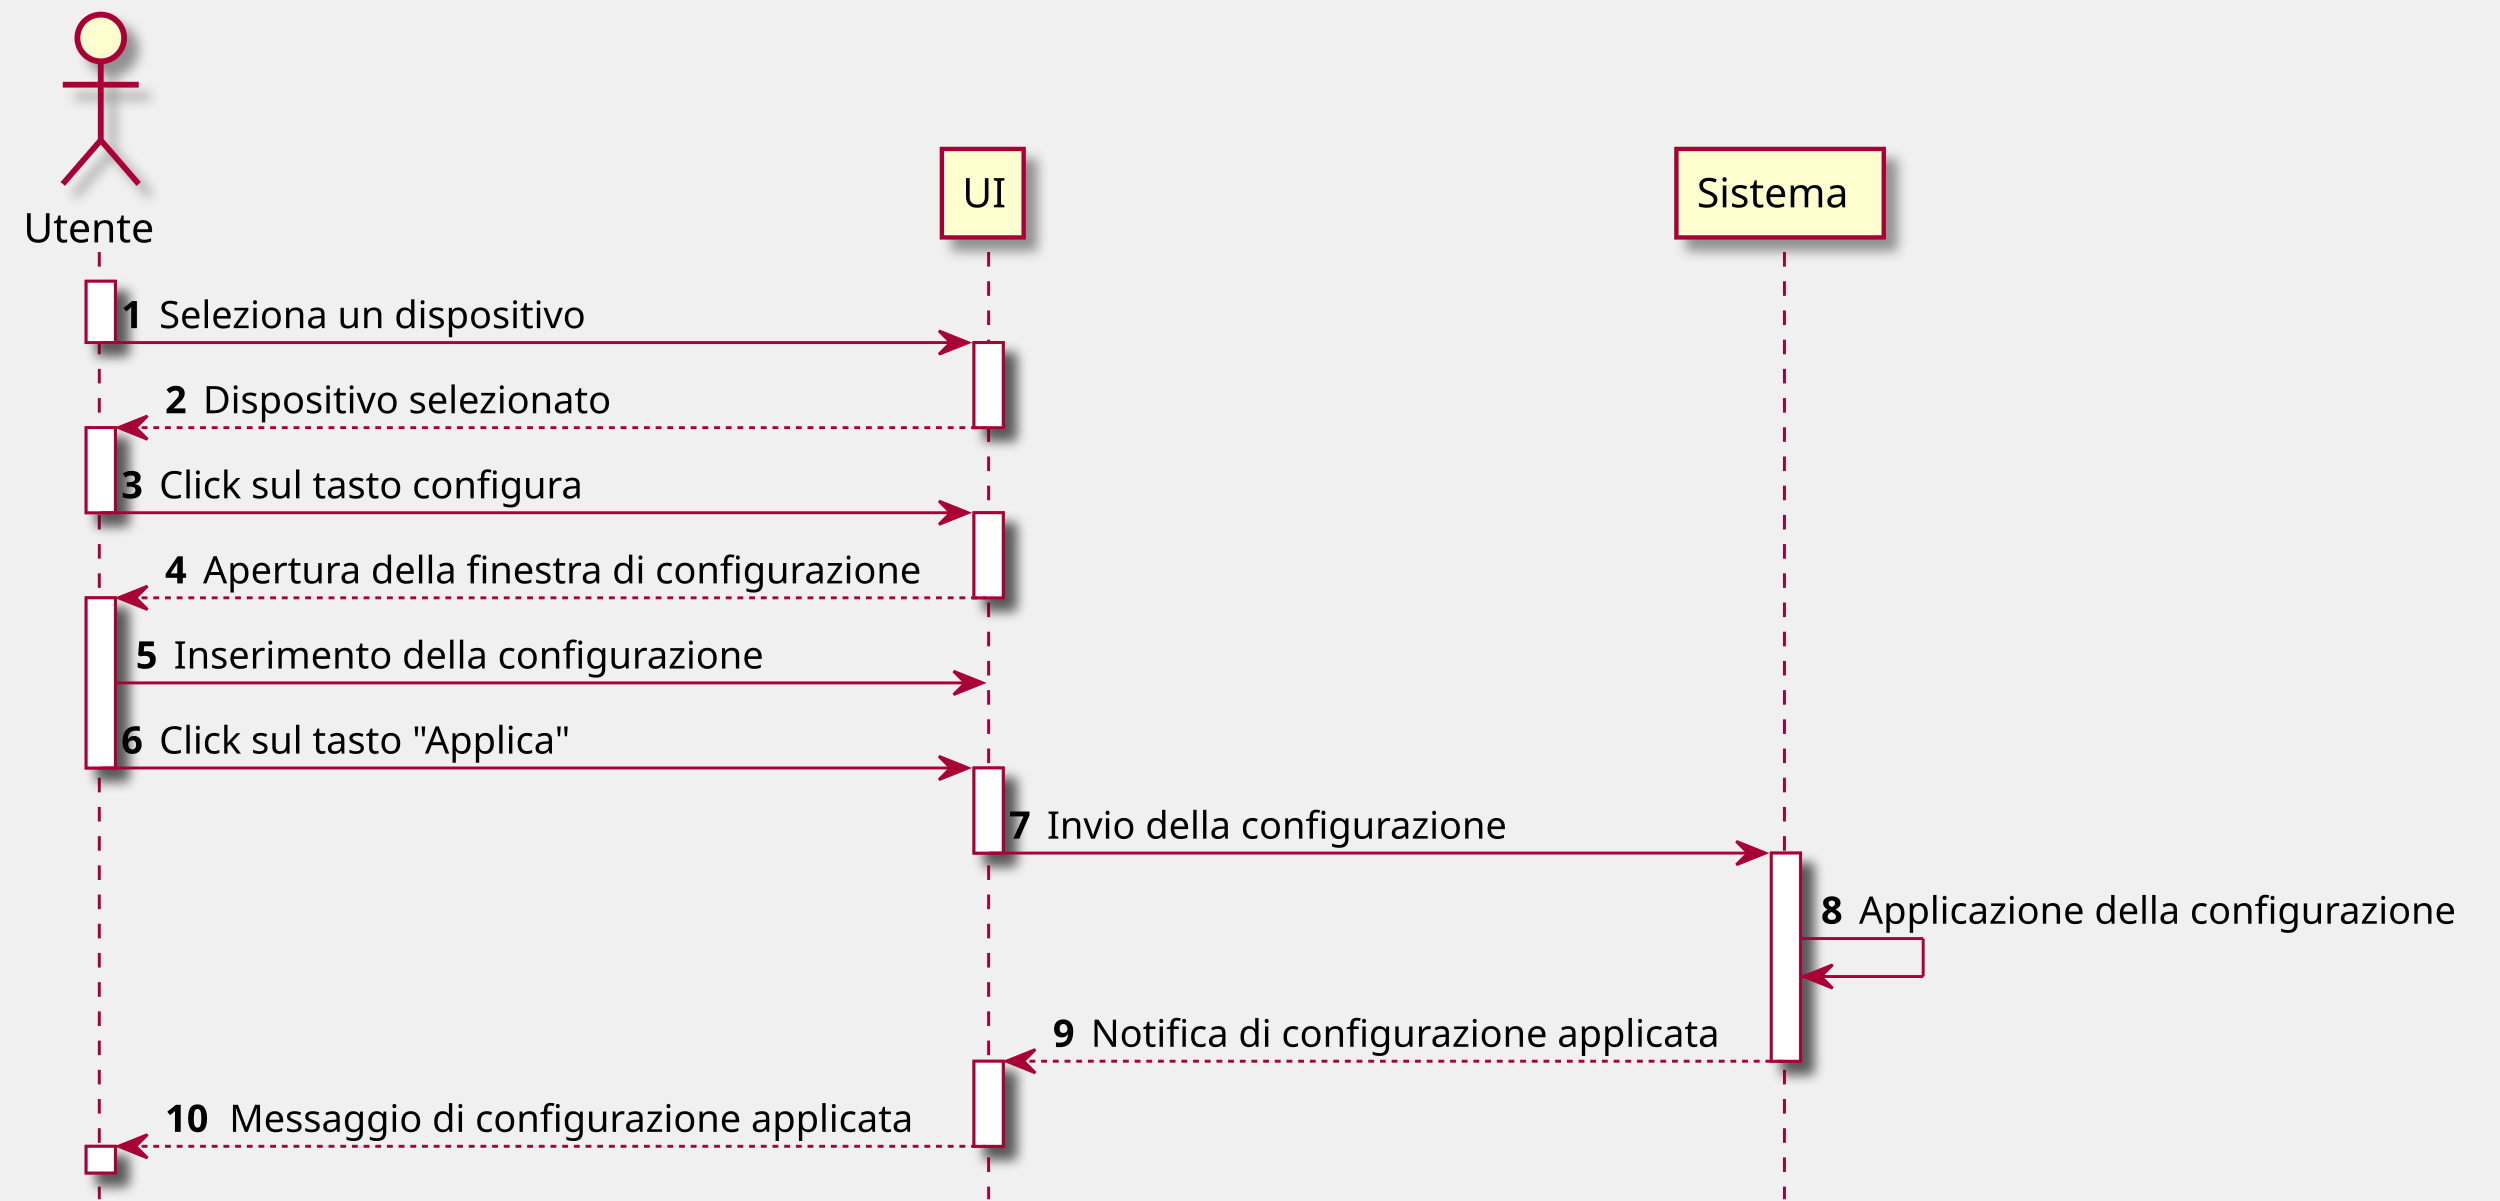
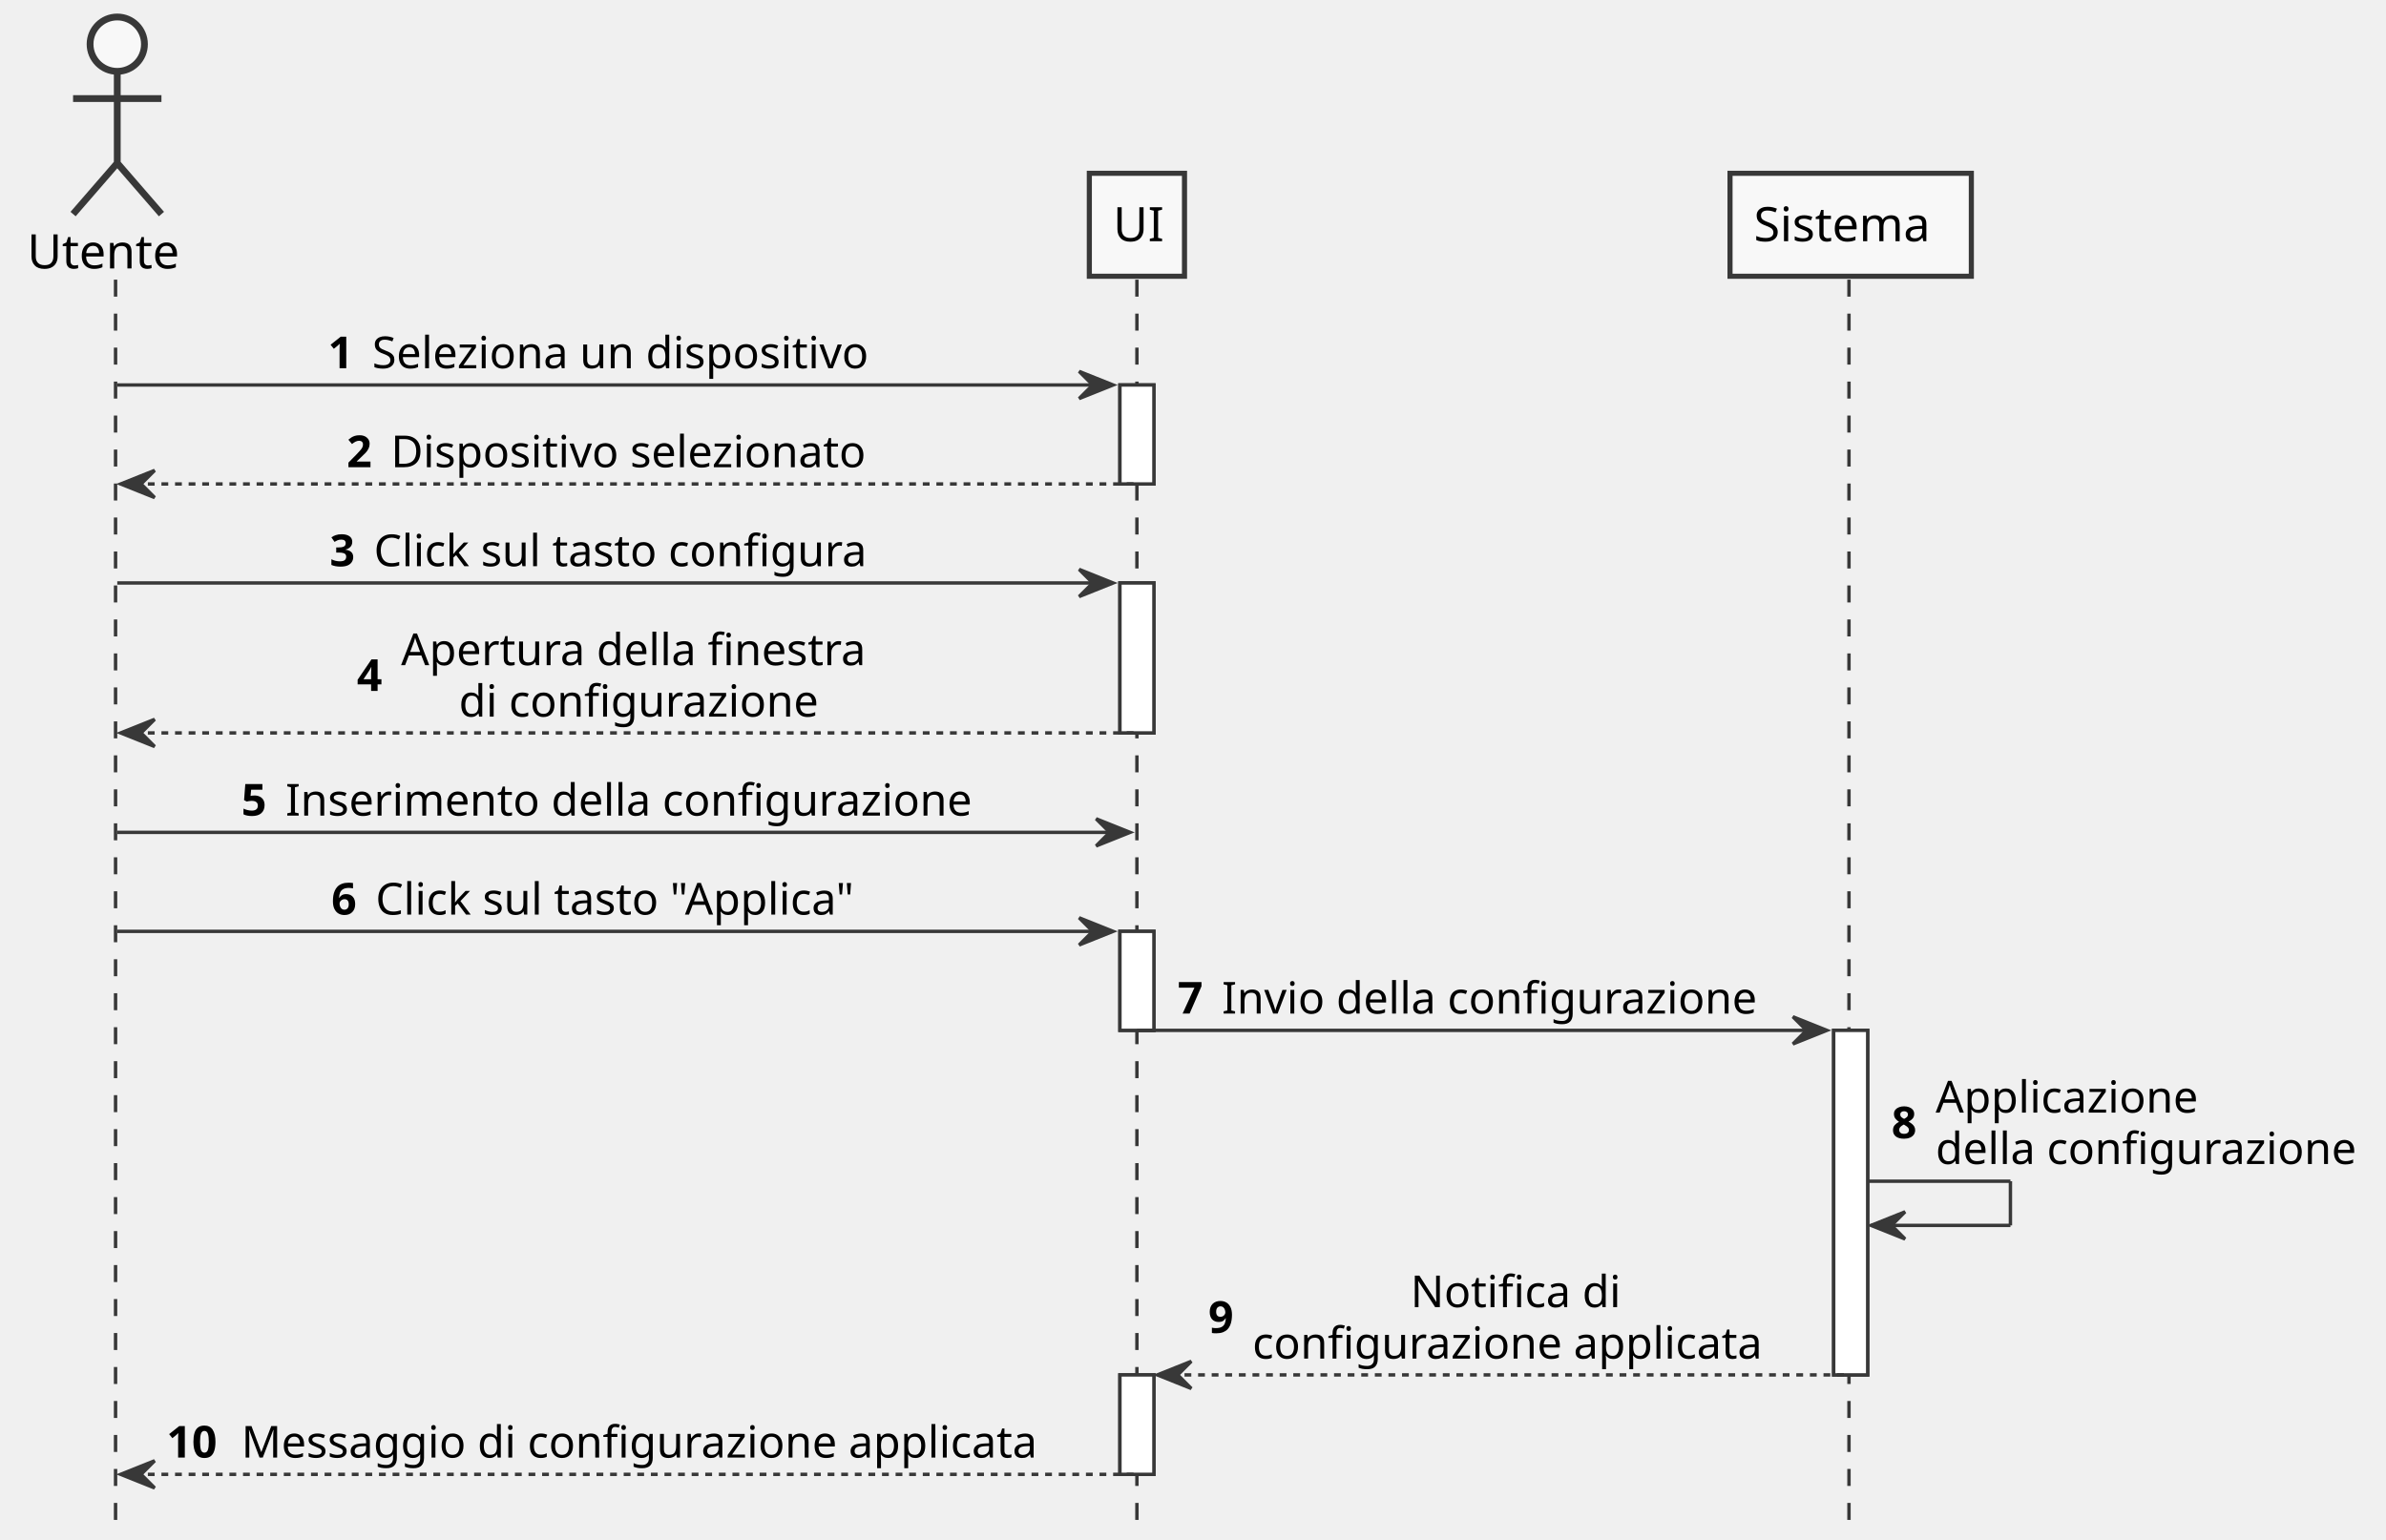
- <svg xmlns="http://www.w3.org/2000/svg" contentScriptType="application/ecmascript" contentStyleType="text/css" height="411px" preserveAspectRatio="none" style="width:856px;height:411px;" version="1.1" viewBox="0 0 856 411" width="856px" zoomAndPan="magnify">
-   <defs>
-     <filter height="300%" id="feccfa1" width="300%" x="-1" y="-1">
-       <feGaussianBlur result="blurOut" stdDeviation="2.0" />
-       <feColorMatrix in="blurOut" result="blurOut2" type="matrix" values="0 0 0 0 0 0 0 0 0 0 0 0 0 0 0 0 0 0 .4 0" />
-       <feOffset dx="4.0" dy="4.0" in="blurOut2" result="blurOut3" />
-       <feBlend in="SourceGraphic" in2="blurOut3" mode="normal" />
-     </filter>
-   </defs>
+ <svg xmlns="http://www.w3.org/2000/svg" contentScriptType="application/ecmascript" contentStyleType="text/css" height="453px" preserveAspectRatio="none" style="width:702px;height:453px;" version="1.1" viewBox="0 0 702 453" width="702px" zoomAndPan="magnify">
+   <defs />
  <g>
-     <rect fill="#FFFFFF" filter="url(#feccfa1)" height="21" style="stroke: #A80036; stroke-width: 1.0;" width="10" x="29.5" y="96.297" />
-     <rect fill="#FFFFFF" filter="url(#feccfa1)" height="29.133" style="stroke: #A80036; stroke-width: 1.0;" width="10" x="29.5" y="146.43" />
-     <rect fill="#FFFFFF" filter="url(#feccfa1)" height="58.266" style="stroke: #A80036; stroke-width: 1.0;" width="10" x="29.5" y="204.695" />
-     <rect fill="#FFFFFF" filter="url(#feccfa1)" height="9.133" style="stroke: #A80036; stroke-width: 1.0;" width="10" x="29.5" y="392.492" />
-     <rect fill="#FFFFFF" filter="url(#feccfa1)" height="29.133" style="stroke: #A80036; stroke-width: 1.0;" width="10" x="333.5" y="117.297" />
-     <rect fill="#FFFFFF" filter="url(#feccfa1)" height="29.133" style="stroke: #A80036; stroke-width: 1.0;" width="10" x="333.5" y="175.562" />
-     <rect fill="#FFFFFF" filter="url(#feccfa1)" height="29.133" style="stroke: #A80036; stroke-width: 1.0;" width="10" x="333.5" y="262.961" />
-     <rect fill="#FFFFFF" filter="url(#feccfa1)" height="29.133" style="stroke: #A80036; stroke-width: 1.0;" width="10" x="333.5" y="363.359" />
-     <rect fill="#FFFFFF" filter="url(#feccfa1)" height="71.266" style="stroke: #A80036; stroke-width: 1.0;" width="10" x="606.5" y="292.094" />
-     <line style="stroke: #A80036; stroke-width: 1.0; stroke-dasharray: 5.0,5.0;" x1="34" x2="34" y1="86.297" y2="410.625" />
-     <line style="stroke: #A80036; stroke-width: 1.0; stroke-dasharray: 5.0,5.0;" x1="338.5" x2="338.5" y1="86.297" y2="410.625" />
-     <line style="stroke: #A80036; stroke-width: 1.0; stroke-dasharray: 5.0,5.0;" x1="611" x2="611" y1="86.297" y2="410.625" />
-     <text fill="#000000" font-family="sans-serif" font-size="14" lengthAdjust="spacingAndGlyphs" textLength="47" x="8" y="82.995">Utente</text>
-     <ellipse cx="34.5" cy="13" fill="#FEFECE" filter="url(#feccfa1)" rx="8" ry="8" style="stroke: #A80036; stroke-width: 2.0;" />
-     <path d="M34.5,21 L34.5,48 M21.5,29 L47.5,29 M34.5,48 L21.5,63 M34.5,48 L47.5,63 " fill="#FEFECE" filter="url(#feccfa1)" style="stroke: #A80036; stroke-width: 2.0;" />
-     <rect fill="#FEFECE" filter="url(#feccfa1)" height="30.297" style="stroke: #A80036; stroke-width: 1.5;" width="28" x="322.5" y="51" />
-     <text fill="#000000" font-family="sans-serif" font-size="14" lengthAdjust="spacingAndGlyphs" textLength="14" x="329.5" y="70.995">UI</text>
-     <rect fill="#FEFECE" filter="url(#feccfa1)" height="30.297" style="stroke: #A80036; stroke-width: 1.5;" width="71" x="574" y="51" />
-     <text fill="#000000" font-family="sans-serif" font-size="14" lengthAdjust="spacingAndGlyphs" textLength="57" x="581" y="70.995">Sistema</text>
-     <rect fill="#FFFFFF" filter="url(#feccfa1)" height="21" style="stroke: #A80036; stroke-width: 1.0;" width="10" x="29.5" y="96.297" />
-     <rect fill="#FFFFFF" filter="url(#feccfa1)" height="29.133" style="stroke: #A80036; stroke-width: 1.0;" width="10" x="29.5" y="146.43" />
-     <rect fill="#FFFFFF" filter="url(#feccfa1)" height="58.266" style="stroke: #A80036; stroke-width: 1.0;" width="10" x="29.5" y="204.695" />
-     <rect fill="#FFFFFF" filter="url(#feccfa1)" height="9.133" style="stroke: #A80036; stroke-width: 1.0;" width="10" x="29.5" y="392.492" />
-     <rect fill="#FFFFFF" filter="url(#feccfa1)" height="29.133" style="stroke: #A80036; stroke-width: 1.0;" width="10" x="333.5" y="117.297" />
-     <rect fill="#FFFFFF" filter="url(#feccfa1)" height="29.133" style="stroke: #A80036; stroke-width: 1.0;" width="10" x="333.5" y="175.562" />
-     <rect fill="#FFFFFF" filter="url(#feccfa1)" height="29.133" style="stroke: #A80036; stroke-width: 1.0;" width="10" x="333.5" y="262.961" />
-     <rect fill="#FFFFFF" filter="url(#feccfa1)" height="29.133" style="stroke: #A80036; stroke-width: 1.0;" width="10" x="333.5" y="363.359" />
-     <rect fill="#FFFFFF" filter="url(#feccfa1)" height="71.266" style="stroke: #A80036; stroke-width: 1.0;" width="10" x="606.5" y="292.094" />
-     <polygon fill="#A80036" points="321.5,113.297,331.5,117.297,321.5,121.297,325.5,117.297" style="stroke: #A80036; stroke-width: 1.0;" />
-     <line style="stroke: #A80036; stroke-width: 1.0;" x1="34.5" x2="327.5" y1="117.297" y2="117.297" />
-     <text fill="#000000" font-family="sans-serif" font-size="13" font-weight="bold" lengthAdjust="spacingAndGlyphs" textLength="9" x="41.5" y="112.364">1</text>
-     <text fill="#000000" font-family="sans-serif" font-size="13" lengthAdjust="spacingAndGlyphs" textLength="158" x="54.5" y="112.364">Seleziona un dispositivo</text>
-     <polygon fill="#A80036" points="50.5,142.43,40.5,146.43,50.5,150.43,46.5,146.43" style="stroke: #A80036; stroke-width: 1.0;" />
-     <line style="stroke: #A80036; stroke-width: 1.0; stroke-dasharray: 2.0,2.0;" x1="44.5" x2="337.5" y1="146.43" y2="146.43" />
-     <text fill="#000000" font-family="sans-serif" font-size="13" font-weight="bold" lengthAdjust="spacingAndGlyphs" textLength="9" x="56.5" y="141.497">2</text>
-     <text fill="#000000" font-family="sans-serif" font-size="13" lengthAdjust="spacingAndGlyphs" textLength="152" x="69.5" y="141.497">Dispositivo selezionato</text>
-     <polygon fill="#A80036" points="321.5,171.562,331.5,175.562,321.5,179.562,325.5,175.562" style="stroke: #A80036; stroke-width: 1.0;" />
-     <line style="stroke: #A80036; stroke-width: 1.0;" x1="34.5" x2="327.5" y1="175.562" y2="175.562" />
-     <text fill="#000000" font-family="sans-serif" font-size="13" font-weight="bold" lengthAdjust="spacingAndGlyphs" textLength="9" x="41.5" y="170.629">3</text>
-     <text fill="#000000" font-family="sans-serif" font-size="13" lengthAdjust="spacingAndGlyphs" textLength="157" x="54.5" y="170.629">Click sul tasto configura</text>
-     <polygon fill="#A80036" points="50.5,200.695,40.5,204.695,50.5,208.695,46.5,204.695" style="stroke: #A80036; stroke-width: 1.0;" />
-     <line style="stroke: #A80036; stroke-width: 1.0; stroke-dasharray: 2.0,2.0;" x1="44.5" x2="337.5" y1="204.695" y2="204.695" />
-     <text fill="#000000" font-family="sans-serif" font-size="13" font-weight="bold" lengthAdjust="spacingAndGlyphs" textLength="9" x="56.5" y="199.762">4</text>
-     <text fill="#000000" font-family="sans-serif" font-size="13" lengthAdjust="spacingAndGlyphs" textLength="262" x="69.5" y="199.762">Apertura della finestra di configurazione</text>
-     <polygon fill="#A80036" points="326.5,229.828,336.5,233.828,326.5,237.828,330.5,233.828" style="stroke: #A80036; stroke-width: 1.0;" />
-     <line style="stroke: #A80036; stroke-width: 1.0;" x1="39.5" x2="332.5" y1="233.828" y2="233.828" />
-     <text fill="#000000" font-family="sans-serif" font-size="13" font-weight="bold" lengthAdjust="spacingAndGlyphs" textLength="9" x="46.5" y="228.895">5</text>
-     <text fill="#000000" font-family="sans-serif" font-size="13" lengthAdjust="spacingAndGlyphs" textLength="214" x="59.5" y="228.895">Inserimento della configurazione</text>
-     <polygon fill="#A80036" points="321.5,258.961,331.5,262.961,321.5,266.961,325.5,262.961" style="stroke: #A80036; stroke-width: 1.0;" />
-     <line style="stroke: #A80036; stroke-width: 1.0;" x1="34.5" x2="327.5" y1="262.961" y2="262.961" />
-     <text fill="#000000" font-family="sans-serif" font-size="13" font-weight="bold" lengthAdjust="spacingAndGlyphs" textLength="9" x="41.5" y="258.028">6</text>
-     <text fill="#000000" font-family="sans-serif" font-size="13" lengthAdjust="spacingAndGlyphs" textLength="156" x="54.5" y="258.028">Click sul tasto "Applica"</text>
-     <polygon fill="#A80036" points="594.5,288.094,604.5,292.094,594.5,296.094,598.5,292.094" style="stroke: #A80036; stroke-width: 1.0;" />
-     <line style="stroke: #A80036; stroke-width: 1.0;" x1="338.5" x2="600.5" y1="292.094" y2="292.094" />
-     <text fill="#000000" font-family="sans-serif" font-size="13" font-weight="bold" lengthAdjust="spacingAndGlyphs" textLength="9" x="345.5" y="287.161">7</text>
-     <text fill="#000000" font-family="sans-serif" font-size="13" lengthAdjust="spacingAndGlyphs" textLength="168" x="358.5" y="287.161">Invio della configurazione</text>
-     <line style="stroke: #A80036; stroke-width: 1.0;" x1="616.5" x2="658.5" y1="321.359" y2="321.359" />
-     <line style="stroke: #A80036; stroke-width: 1.0;" x1="658.5" x2="658.5" y1="321.359" y2="334.359" />
-     <line style="stroke: #A80036; stroke-width: 1.0;" x1="617.5" x2="658.5" y1="334.359" y2="334.359" />
-     <polygon fill="#A80036" points="627.5,330.359,617.5,334.359,627.5,338.359,623.5,334.359" style="stroke: #A80036; stroke-width: 1.0;" />
-     <text fill="#000000" font-family="sans-serif" font-size="13" font-weight="bold" lengthAdjust="spacingAndGlyphs" textLength="9" x="623.5" y="316.293">8</text>
-     <text fill="#000000" font-family="sans-serif" font-size="13" lengthAdjust="spacingAndGlyphs" textLength="219" x="636.5" y="316.293">Applicazione della configurazione</text>
-     <polygon fill="#A80036" points="354.5,359.359,344.5,363.359,354.5,367.359,350.5,363.359" style="stroke: #A80036; stroke-width: 1.0;" />
-     <line style="stroke: #A80036; stroke-width: 1.0; stroke-dasharray: 2.0,2.0;" x1="348.5" x2="610.5" y1="363.359" y2="363.359" />
-     <text fill="#000000" font-family="sans-serif" font-size="13" font-weight="bold" lengthAdjust="spacingAndGlyphs" textLength="9" x="360.5" y="358.426">9</text>
-     <text fill="#000000" font-family="sans-serif" font-size="13" lengthAdjust="spacingAndGlyphs" textLength="231" x="373.5" y="358.426">Notifica di configurazione applicata</text>
-     <polygon fill="#A80036" points="50.5,388.492,40.5,392.492,50.5,396.492,46.5,392.492" style="stroke: #A80036; stroke-width: 1.0;" />
-     <line style="stroke: #A80036; stroke-width: 1.0; stroke-dasharray: 2.0,2.0;" x1="44.5" x2="337.5" y1="392.492" y2="392.492" />
-     <text fill="#000000" font-family="sans-serif" font-size="13" font-weight="bold" lengthAdjust="spacingAndGlyphs" textLength="18" x="56.5" y="387.559">10</text>
-     <text fill="#000000" font-family="sans-serif" font-size="13" lengthAdjust="spacingAndGlyphs" textLength="249" x="78.5" y="387.559">Messaggio di configurazione applicata</text>
+     <rect fill="#FFFFFF" height="29.133" style="stroke: #383838; stroke-width: 1.0;" width="10" x="329.5" y="113.297" />
+     <rect fill="#FFFFFF" height="44.133" style="stroke: #383838; stroke-width: 1.0;" width="10" x="329.5" y="171.562" />
+     <rect fill="#FFFFFF" height="29.133" style="stroke: #383838; stroke-width: 1.0;" width="10" x="329.5" y="274.094" />
+     <rect fill="#FFFFFF" height="29.266" style="stroke: #383838; stroke-width: 1.0;" width="10" x="329.5" y="404.625" />
+     <rect fill="#FFFFFF" height="101.398" style="stroke: #383838; stroke-width: 1.0;" width="10" x="539.5" y="303.227" />
+     <line style="stroke: #383838; stroke-width: 1.0; stroke-dasharray: 5.0,5.0;" x1="34" x2="34" y1="82.297" y2="452.023" />
+     <line style="stroke: #383838; stroke-width: 1.0; stroke-dasharray: 5.0,5.0;" x1="334.5" x2="334.5" y1="82.297" y2="452.023" />
+     <line style="stroke: #383838; stroke-width: 1.0; stroke-dasharray: 5.0,5.0;" x1="544" x2="544" y1="82.297" y2="452.023" />
+     <text fill="#000000" font-family="sans-serif" font-size="14" lengthAdjust="spacingAndGlyphs" textLength="47" x="8" y="78.995">Utente</text>
+     <ellipse cx="34.5" cy="13" fill="#F8F8F8" rx="8" ry="8" style="stroke: #383838; stroke-width: 2.0;" />
+     <path d="M34.5,21 L34.5,48 M21.5,29 L47.5,29 M34.5,48 L21.5,63 M34.5,48 L47.5,63 " fill="#F8F8F8" style="stroke: #383838; stroke-width: 2.0;" />
+     <rect fill="#F8F8F8" height="30.297" style="stroke: #383838; stroke-width: 1.5;" width="28" x="320.5" y="51" />
+     <text fill="#000000" font-family="sans-serif" font-size="14" lengthAdjust="spacingAndGlyphs" textLength="14" x="327.5" y="70.995">UI</text>
+     <rect fill="#F8F8F8" height="30.297" style="stroke: #383838; stroke-width: 1.5;" width="71" x="509" y="51" />
+     <text fill="#000000" font-family="sans-serif" font-size="14" lengthAdjust="spacingAndGlyphs" textLength="57" x="516" y="70.995">Sistema</text>
+     <rect fill="#FFFFFF" height="29.133" style="stroke: #383838; stroke-width: 1.0;" width="10" x="329.5" y="113.297" />
+     <rect fill="#FFFFFF" height="44.133" style="stroke: #383838; stroke-width: 1.0;" width="10" x="329.5" y="171.562" />
+     <rect fill="#FFFFFF" height="29.133" style="stroke: #383838; stroke-width: 1.0;" width="10" x="329.5" y="274.094" />
+     <rect fill="#FFFFFF" height="29.266" style="stroke: #383838; stroke-width: 1.0;" width="10" x="329.5" y="404.625" />
+     <rect fill="#FFFFFF" height="101.398" style="stroke: #383838; stroke-width: 1.0;" width="10" x="539.5" y="303.227" />
+     <polygon fill="#383838" points="317.5,109.297,327.5,113.297,317.5,117.297,321.5,113.297" style="stroke: #383838; stroke-width: 1.0;" />
+     <line style="stroke: #383838; stroke-width: 1.0;" x1="34.5" x2="323.5" y1="113.297" y2="113.297" />
+     <text fill="#000000" font-family="sans-serif" font-size="13" font-weight="bold" lengthAdjust="spacingAndGlyphs" textLength="9" x="96.5" y="108.364">1</text>
+     <text fill="#000000" font-family="sans-serif" font-size="13" lengthAdjust="spacingAndGlyphs" textLength="158" x="109.5" y="108.364">Seleziona un dispositivo</text>
+     <polygon fill="#383838" points="45.5,138.43,35.5,142.43,45.5,146.43,41.5,142.43" style="stroke: #383838; stroke-width: 1.0;" />
+     <line style="stroke: #383838; stroke-width: 1.0; stroke-dasharray: 2.0,2.0;" x1="39.5" x2="333.5" y1="142.43" y2="142.43" />
+     <text fill="#000000" font-family="sans-serif" font-size="13" font-weight="bold" lengthAdjust="spacingAndGlyphs" textLength="9" x="102" y="137.497">2</text>
+     <text fill="#000000" font-family="sans-serif" font-size="13" lengthAdjust="spacingAndGlyphs" textLength="152" x="115" y="137.497">Dispositivo selezionato</text>
+     <polygon fill="#383838" points="317.5,167.562,327.5,171.562,317.5,175.562,321.5,171.562" style="stroke: #383838; stroke-width: 1.0;" />
+     <line style="stroke: #383838; stroke-width: 1.0;" x1="34.5" x2="323.5" y1="171.562" y2="171.562" />
+     <text fill="#000000" font-family="sans-serif" font-size="13" font-weight="bold" lengthAdjust="spacingAndGlyphs" textLength="9" x="97" y="166.629">3</text>
+     <text fill="#000000" font-family="sans-serif" font-size="13" lengthAdjust="spacingAndGlyphs" textLength="157" x="110" y="166.629">Click sul tasto configura</text>
+     <polygon fill="#383838" points="45.5,211.695,35.5,215.695,45.5,219.695,41.5,215.695" style="stroke: #383838; stroke-width: 1.0;" />
+     <line style="stroke: #383838; stroke-width: 1.0; stroke-dasharray: 2.0,2.0;" x1="39.5" x2="333.5" y1="215.695" y2="215.695" />
+     <text fill="#000000" font-family="sans-serif" font-size="13" font-weight="bold" lengthAdjust="spacingAndGlyphs" textLength="9" x="105" y="203.329">4</text>
+     <text fill="#000000" font-family="sans-serif" font-size="13" lengthAdjust="spacingAndGlyphs" textLength="146" x="118" y="195.762">Apertura della finestra</text>
+     <text fill="#000000" font-family="sans-serif" font-size="13" lengthAdjust="spacingAndGlyphs" textLength="112" x="135" y="210.895">di configurazione</text>
+     <polygon fill="#383838" points="322.5,240.961,332.5,244.961,322.5,248.961,326.5,244.961" style="stroke: #383838; stroke-width: 1.0;" />
+     <line style="stroke: #383838; stroke-width: 1.0;" x1="34.5" x2="328.5" y1="244.961" y2="244.961" />
+     <text fill="#000000" font-family="sans-serif" font-size="13" font-weight="bold" lengthAdjust="spacingAndGlyphs" textLength="9" x="71" y="240.028">5</text>
+     <text fill="#000000" font-family="sans-serif" font-size="13" lengthAdjust="spacingAndGlyphs" textLength="214" x="84" y="240.028">Inserimento della configurazione</text>
+     <polygon fill="#383838" points="317.5,270.094,327.5,274.094,317.5,278.094,321.5,274.094" style="stroke: #383838; stroke-width: 1.0;" />
+     <line style="stroke: #383838; stroke-width: 1.0;" x1="34.5" x2="323.5" y1="274.094" y2="274.094" />
+     <text fill="#000000" font-family="sans-serif" font-size="13" font-weight="bold" lengthAdjust="spacingAndGlyphs" textLength="9" x="97.5" y="269.161">6</text>
+     <text fill="#000000" font-family="sans-serif" font-size="13" lengthAdjust="spacingAndGlyphs" textLength="156" x="110.5" y="269.161">Click sul tasto "Applica"</text>
+     <polygon fill="#383838" points="527.5,299.227,537.5,303.227,527.5,307.227,531.5,303.227" style="stroke: #383838; stroke-width: 1.0;" />
+     <line style="stroke: #383838; stroke-width: 1.0;" x1="334.5" x2="533.5" y1="303.227" y2="303.227" />
+     <text fill="#000000" font-family="sans-serif" font-size="13" font-weight="bold" lengthAdjust="spacingAndGlyphs" textLength="9" x="346.5" y="298.293">7</text>
+     <text fill="#000000" font-family="sans-serif" font-size="13" lengthAdjust="spacingAndGlyphs" textLength="168" x="359.5" y="298.293">Invio della configurazione</text>
+     <line style="stroke: #383838; stroke-width: 1.0;" x1="549.5" x2="591.5" y1="347.625" y2="347.625" />
+     <line style="stroke: #383838; stroke-width: 1.0;" x1="591.5" x2="591.5" y1="347.625" y2="360.625" />
+     <line style="stroke: #383838; stroke-width: 1.0;" x1="550.5" x2="591.5" y1="360.625" y2="360.625" />
+     <polygon fill="#383838" points="560.5,356.625,550.5,360.625,560.5,364.625,556.5,360.625" style="stroke: #383838; stroke-width: 1.0;" />
+     <text fill="#000000" font-family="sans-serif" font-size="13" font-weight="bold" lengthAdjust="spacingAndGlyphs" textLength="9" x="556.5" y="334.993">8</text>
+     <text fill="#000000" font-family="sans-serif" font-size="13" lengthAdjust="spacingAndGlyphs" textLength="83" x="569.5" y="327.426">Applicazione</text>
+     <text fill="#000000" font-family="sans-serif" font-size="13" lengthAdjust="spacingAndGlyphs" textLength="132" x="569.5" y="342.559">della configurazione</text>
+     <polygon fill="#383838" points="350.5,400.625,340.5,404.625,350.5,408.625,346.5,404.625" style="stroke: #383838; stroke-width: 1.0;" />
+     <line style="stroke: #383838; stroke-width: 1.0; stroke-dasharray: 2.0,2.0;" x1="344.5" x2="543.5" y1="404.625" y2="404.625" />
+     <text fill="#000000" font-family="sans-serif" font-size="13" font-weight="bold" lengthAdjust="spacingAndGlyphs" textLength="9" x="355.5" y="392.258">9</text>
+     <text fill="#000000" font-family="sans-serif" font-size="13" lengthAdjust="spacingAndGlyphs" textLength="67" x="415" y="384.692">Notifica di</text>
+     <text fill="#000000" font-family="sans-serif" font-size="13" lengthAdjust="spacingAndGlyphs" textLength="160" x="368.5" y="399.825">configurazione applicata</text>
+     <polygon fill="#383838" points="45.5,429.891,35.5,433.891,45.5,437.891,41.5,433.891" style="stroke: #383838; stroke-width: 1.0;" />
+     <line style="stroke: #383838; stroke-width: 1.0; stroke-dasharray: 2.0,2.0;" x1="39.5" x2="333.5" y1="433.891" y2="433.891" />
+     <text fill="#000000" font-family="sans-serif" font-size="13" font-weight="bold" lengthAdjust="spacingAndGlyphs" textLength="18" x="49" y="428.957">10</text>
+     <text fill="#000000" font-family="sans-serif" font-size="13" lengthAdjust="spacingAndGlyphs" textLength="249" x="71" y="428.957">Messaggio di configurazione applicata</text>
  </g>
</svg>
